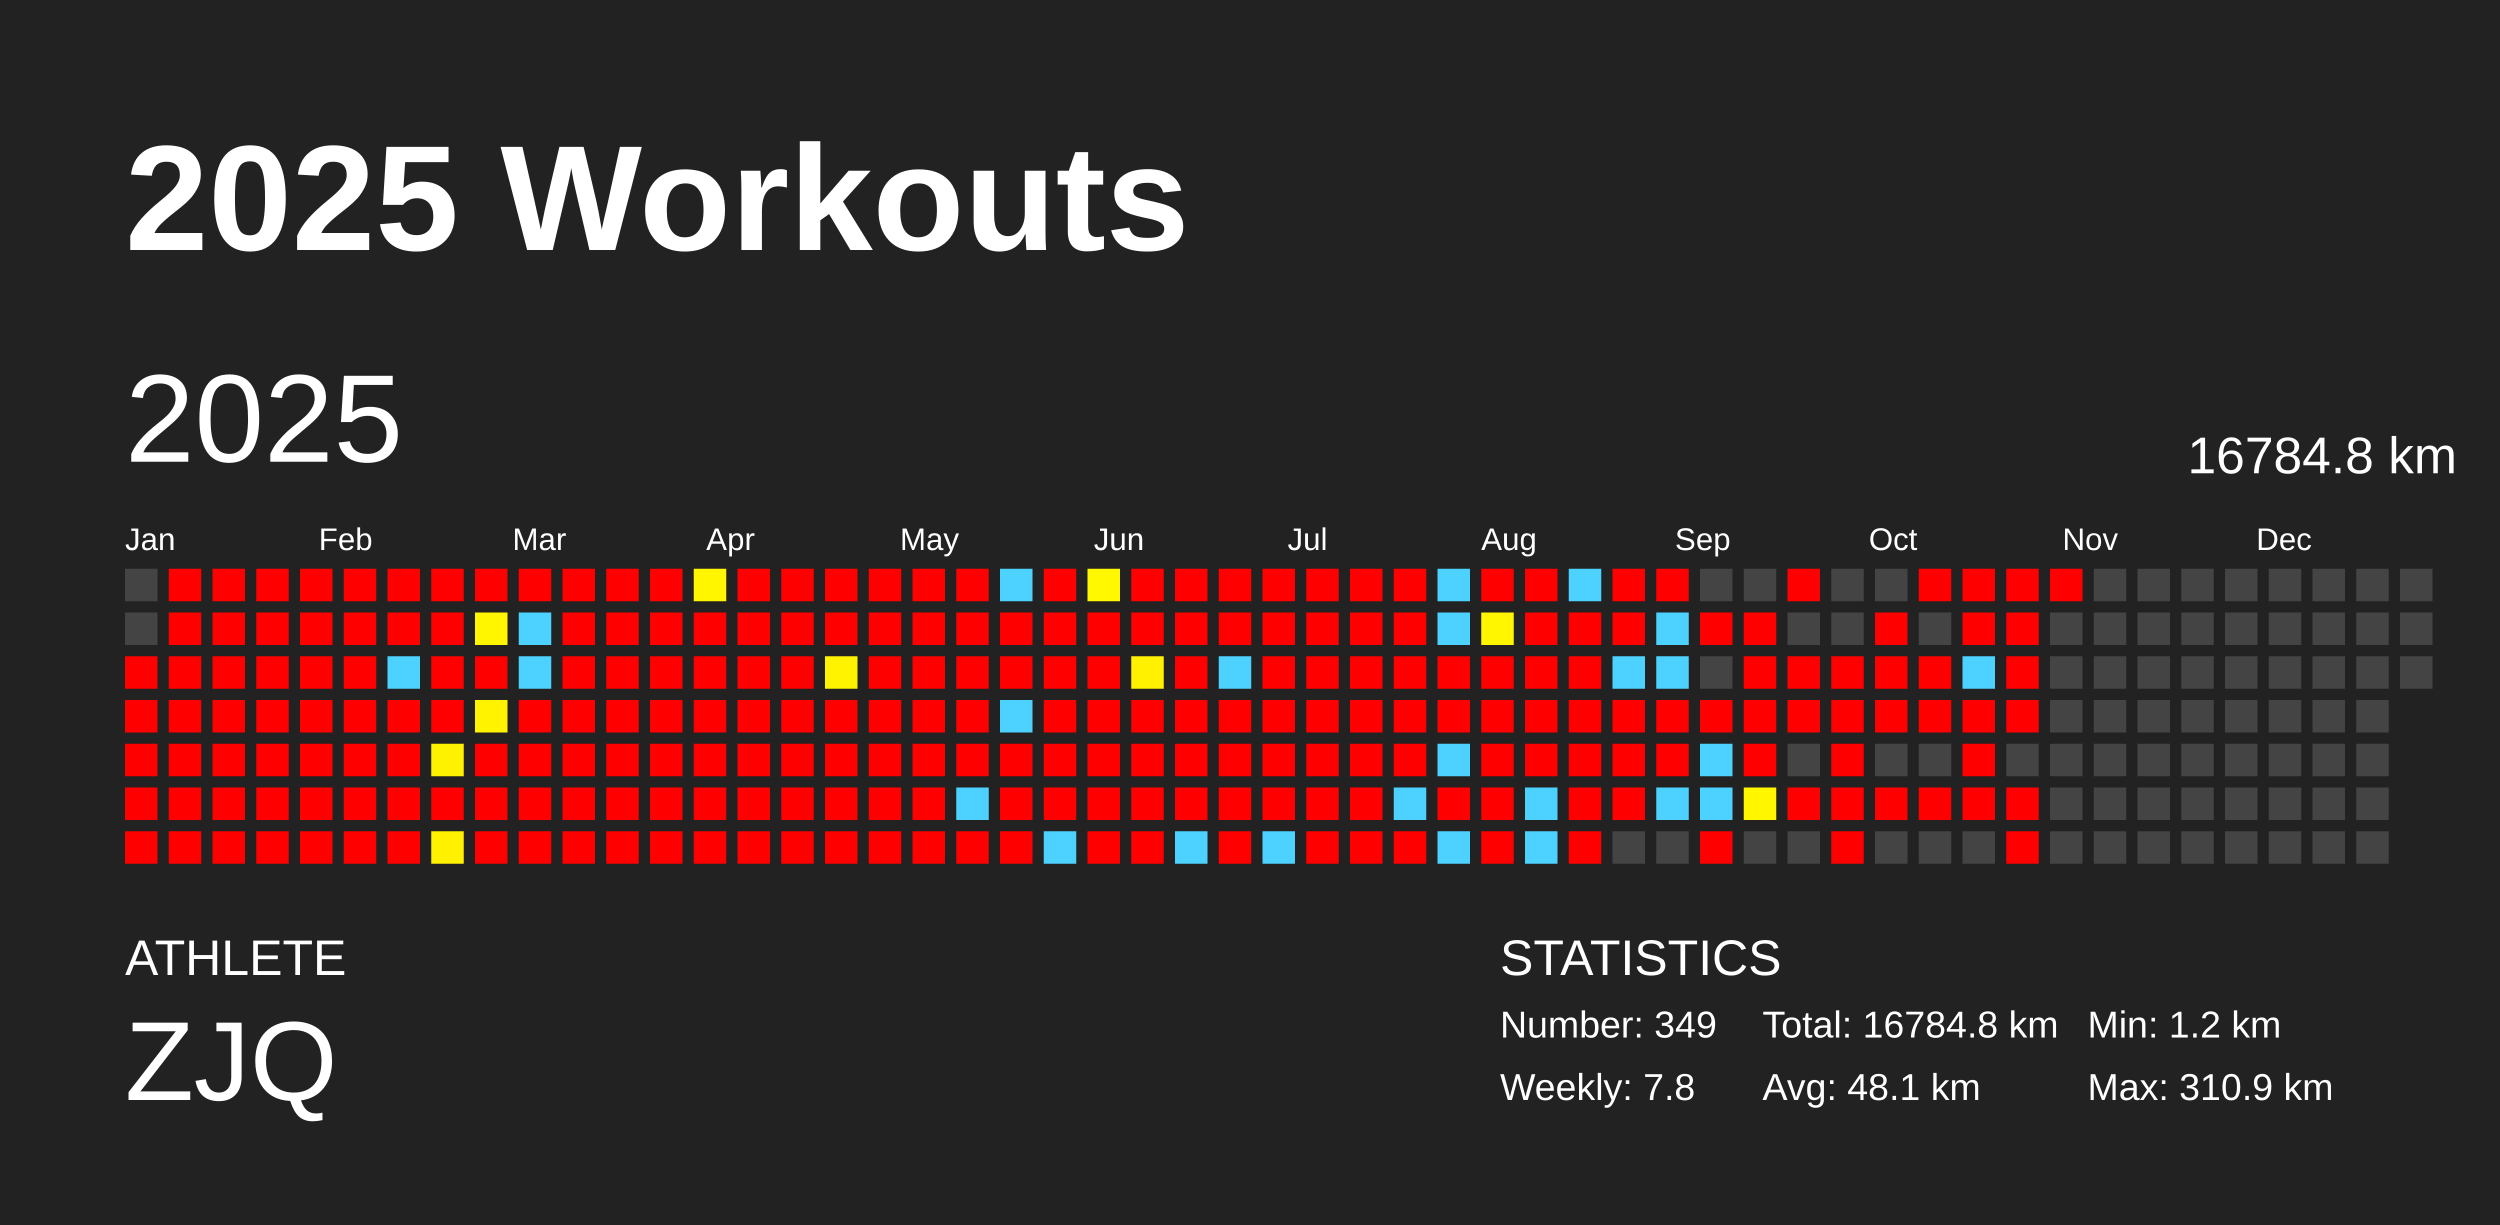
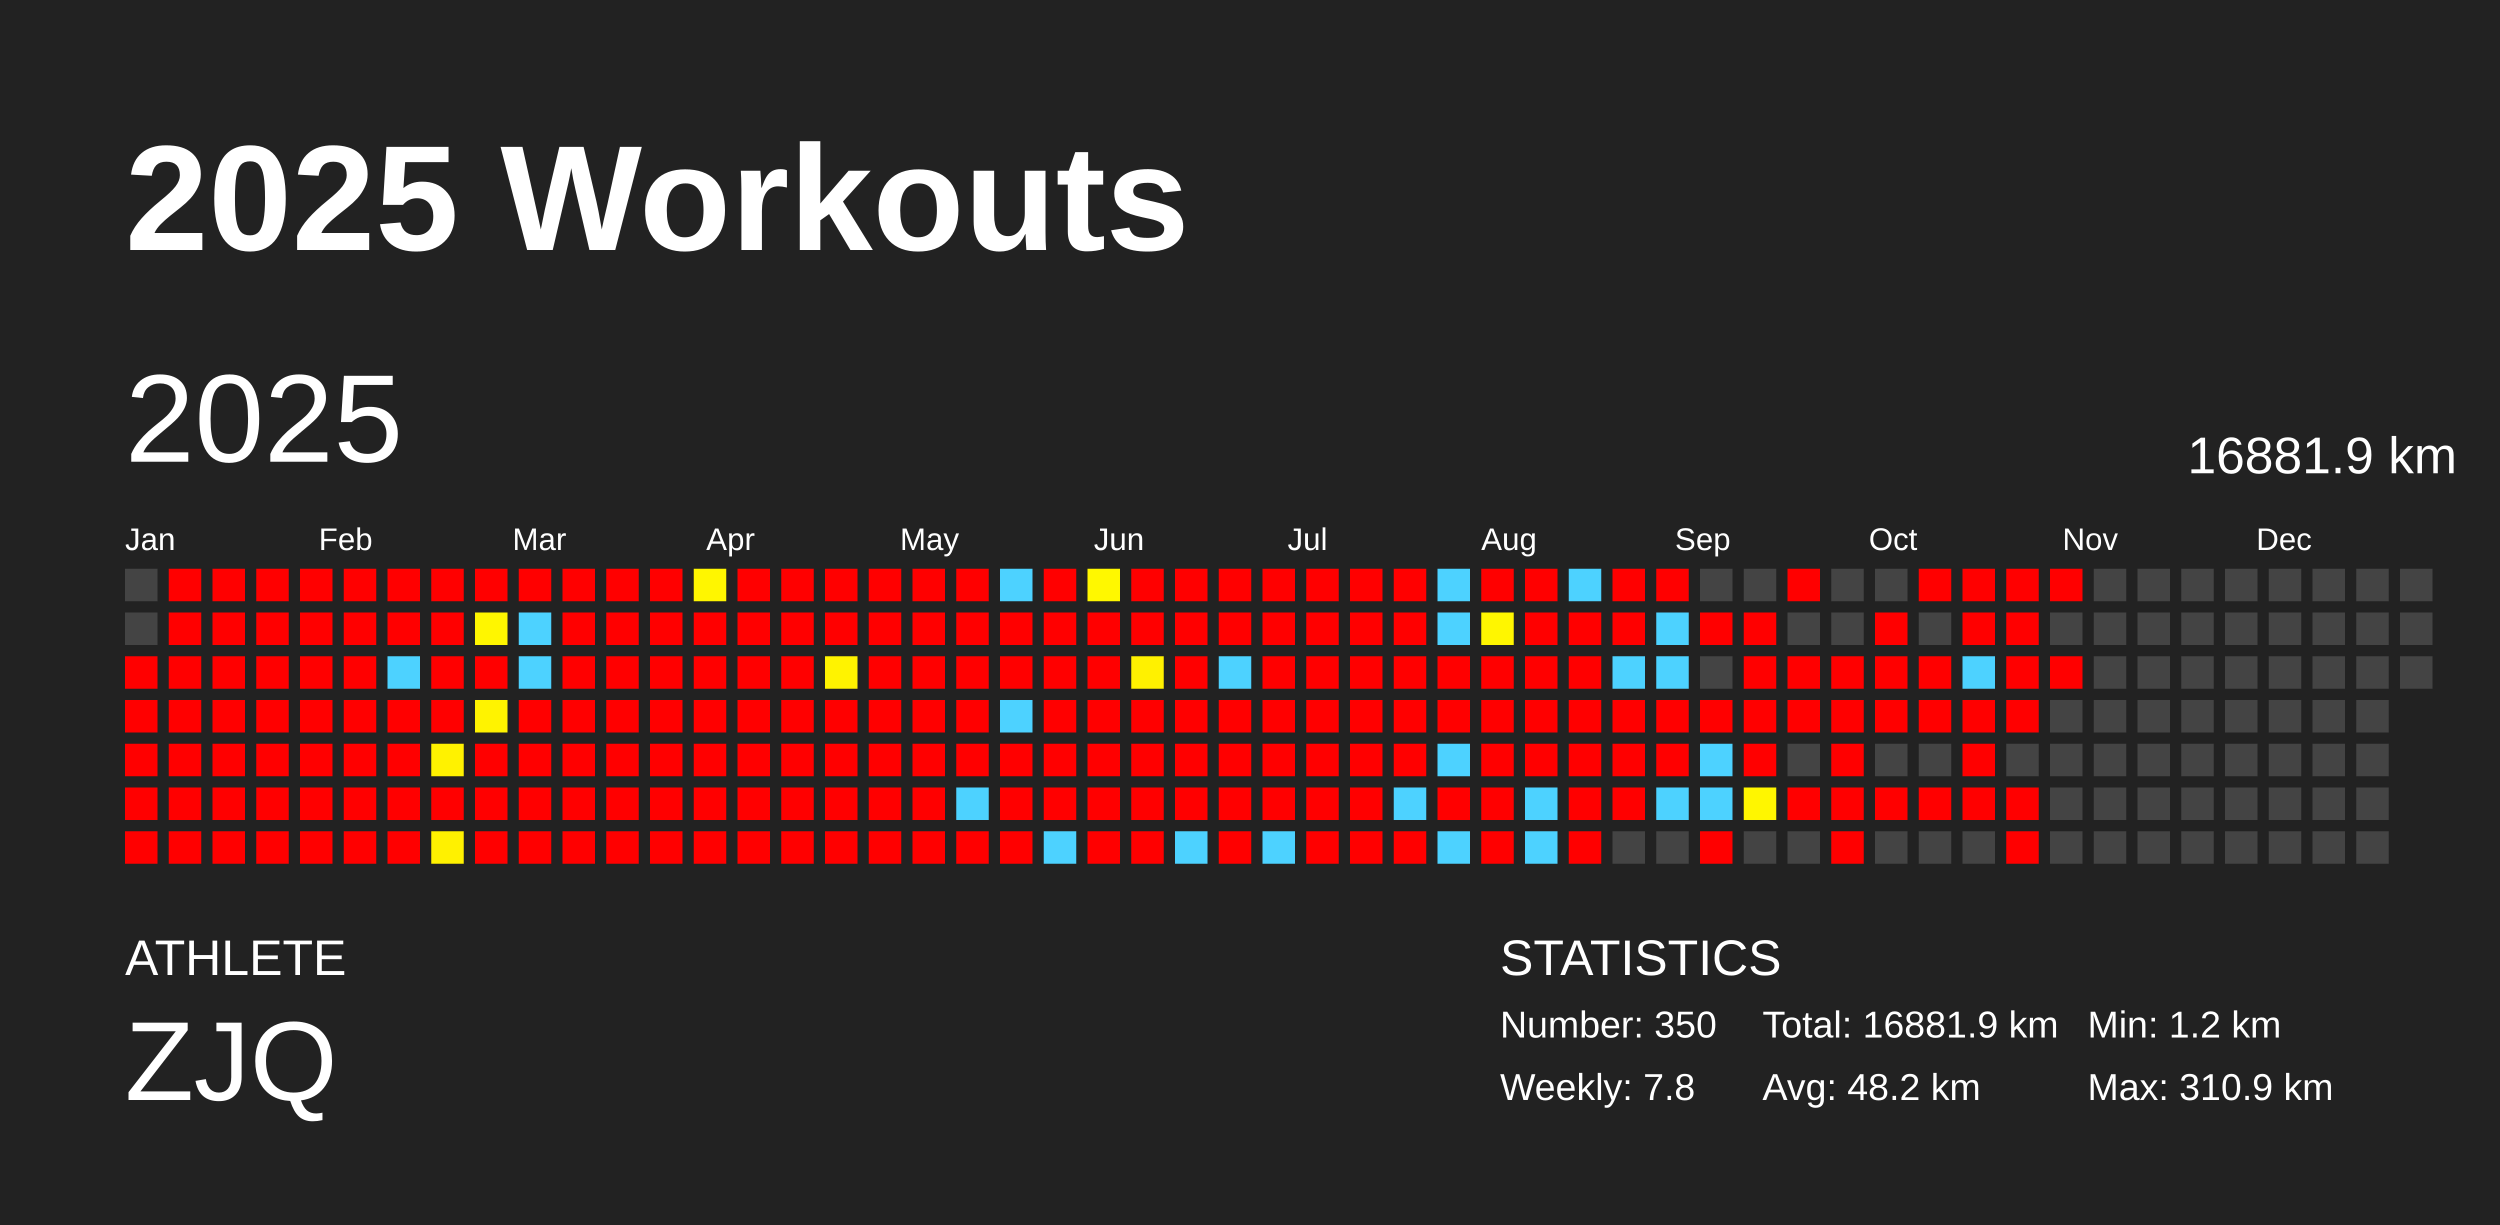
<svg xmlns="http://www.w3.org/2000/svg" baseProfile="full" height="98mm" version="1.1" viewBox="0,0,200,98" width="200mm">
  <defs />
  <rect fill="#222222" height="98" width="200" x="0" y="0" />
  <text fill="#FFFFFF" style="font-size:12px; font-family:Arial; font-weight:bold;" x="10" y="20">2025 Workouts</text>
  <text fill="#FFFFFF" style="font-size:4px; font-family:Arial" x="10" y="78">ATHLETE</text>
  <text fill="#FFFFFF" style="font-size:9px; font-family:Arial" x="10" y="88">ZJQ</text>
  <text fill="#FFFFFF" style="font-size:4px; font-family:Arial" x="120" y="78">STATISTICS</text>
-   <text fill="#FFFFFF" style="font-size:3px; font-family:Arial" x="120" y="83">Number: 349</text>
+   <text fill="#FFFFFF" style="font-size:3px; font-family:Arial" x="120" y="83">Number: 350</text>
  <text fill="#FFFFFF" style="font-size:3px; font-family:Arial" x="120" y="88">Weekly: 7.8</text>
-   <text fill="#FFFFFF" style="font-size:3px; font-family:Arial" x="141" y="83">Total: 16784.8 km</text>
-   <text fill="#FFFFFF" style="font-size:3px; font-family:Arial" x="141" y="88">Avg: 48.1 km</text>
+   <text fill="#FFFFFF" style="font-size:3px; font-family:Arial" x="141" y="83">Total: 16881.9 km</text>
+   <text fill="#FFFFFF" style="font-size:3px; font-family:Arial" x="141" y="88">Avg: 48.2 km</text>
  <text fill="#FFFFFF" style="font-size:3px; font-family:Arial" x="167" y="83">Min: 1.2 km</text>
  <text fill="#FFFFFF" style="font-size:3px; font-family:Arial" x="167" y="88">Max: 310.9 km</text>
  <text dominant-baseline="hanging" fill="#FFFFFF" style="font-size:10.0px; font-family:Arial;" x="10" y="30">2025</text>
-   <text dominant-baseline="hanging" fill="#FFFFFF" style="font-size:4.125px; font-family:Arial;" x="175" y="35">16784.8 km</text>
+   <text dominant-baseline="hanging" fill="#FFFFFF" style="font-size:4.125px; font-family:Arial;" x="175" y="35">16881.9 km</text>
  <text fill="#FFFFFF" style="font-size:2.5px; font-family:Arial" x="10.0" y="44">Jan</text>
  <text fill="#FFFFFF" style="font-size:2.5px; font-family:Arial" x="25.5" y="44">Feb</text>
  <text fill="#FFFFFF" style="font-size:2.5px; font-family:Arial" x="41.0" y="44">Mar</text>
  <text fill="#FFFFFF" style="font-size:2.5px; font-family:Arial" x="56.5" y="44">Apr</text>
  <text fill="#FFFFFF" style="font-size:2.5px; font-family:Arial" x="72.0" y="44">May</text>
  <text fill="#FFFFFF" style="font-size:2.5px; font-family:Arial" x="87.5" y="44">Jun</text>
  <text fill="#FFFFFF" style="font-size:2.5px; font-family:Arial" x="103.0" y="44">Jul</text>
  <text fill="#FFFFFF" style="font-size:2.5px; font-family:Arial" x="118.5" y="44">Aug</text>
  <text fill="#FFFFFF" style="font-size:2.5px; font-family:Arial" x="134.0" y="44">Sep</text>
  <text fill="#FFFFFF" style="font-size:2.5px; font-family:Arial" x="149.5" y="44">Oct</text>
  <text fill="#FFFFFF" style="font-size:2.5px; font-family:Arial" x="165.0" y="44">Nov</text>
  <text fill="#FFFFFF" style="font-size:2.5px; font-family:Arial" x="180.5" y="44">Dec</text>
  <rect fill="#444444" height="2.6" width="2.6" x="10.0" y="45.5" />
  <rect fill="#444444" height="2.6" width="2.6" x="10.0" y="49.0" />
  <rect fill="red" height="2.6" width="2.6" x="10.0" y="52.5" />
  <rect fill="red" height="2.6" width="2.6" x="10.0" y="56.0" />
  <rect fill="red" height="2.6" width="2.6" x="10.0" y="59.5" />
  <rect fill="red" height="2.6" width="2.6" x="10.0" y="63.0" />
  <rect fill="red" height="2.6" width="2.6" x="10.0" y="66.5" />
  <rect fill="red" height="2.6" width="2.6" x="13.5" y="45.5" />
  <rect fill="red" height="2.6" width="2.6" x="13.5" y="49.0" />
  <rect fill="red" height="2.6" width="2.6" x="13.5" y="52.5" />
  <rect fill="red" height="2.6" width="2.6" x="13.5" y="56.0" />
  <rect fill="red" height="2.6" width="2.6" x="13.5" y="59.5" />
  <rect fill="red" height="2.6" width="2.6" x="13.5" y="63.0" />
  <rect fill="red" height="2.6" width="2.6" x="13.5" y="66.5" />
  <rect fill="red" height="2.6" width="2.6" x="17.0" y="45.5" />
  <rect fill="red" height="2.6" width="2.6" x="17.0" y="49.0" />
  <rect fill="red" height="2.6" width="2.6" x="17.0" y="52.5" />
  <rect fill="red" height="2.6" width="2.6" x="17.0" y="56.0" />
  <rect fill="red" height="2.6" width="2.6" x="17.0" y="59.5" />
  <rect fill="red" height="2.6" width="2.6" x="17.0" y="63.0" />
  <rect fill="red" height="2.6" width="2.6" x="17.0" y="66.5" />
  <rect fill="red" height="2.6" width="2.6" x="20.5" y="45.5" />
  <rect fill="red" height="2.6" width="2.6" x="20.5" y="49.0" />
  <rect fill="red" height="2.6" width="2.6" x="20.5" y="52.5" />
  <rect fill="red" height="2.6" width="2.6" x="20.5" y="56.0" />
  <rect fill="red" height="2.6" width="2.6" x="20.5" y="59.5" />
  <rect fill="red" height="2.6" width="2.6" x="20.5" y="63.0" />
  <rect fill="red" height="2.6" width="2.6" x="20.5" y="66.5" />
  <rect fill="red" height="2.6" width="2.6" x="24.0" y="45.5" />
  <rect fill="red" height="2.6" width="2.6" x="24.0" y="49.0" />
  <rect fill="red" height="2.6" width="2.6" x="24.0" y="52.5" />
  <rect fill="red" height="2.6" width="2.6" x="24.0" y="56.0" />
  <rect fill="red" height="2.6" width="2.6" x="24.0" y="59.5" />
  <rect fill="red" height="2.6" width="2.6" x="24.0" y="63.0" />
  <rect fill="red" height="2.6" width="2.6" x="24.0" y="66.5" />
  <rect fill="red" height="2.6" width="2.6" x="27.5" y="45.5" />
  <rect fill="red" height="2.6" width="2.6" x="27.5" y="49.0" />
  <rect fill="red" height="2.6" width="2.6" x="27.5" y="52.5" />
  <rect fill="red" height="2.6" width="2.6" x="27.5" y="56.0" />
  <rect fill="red" height="2.6" width="2.6" x="27.5" y="59.5" />
  <rect fill="red" height="2.6" width="2.6" x="27.5" y="63.0" />
  <rect fill="red" height="2.6" width="2.6" x="27.5" y="66.5" />
  <rect fill="red" height="2.6" width="2.6" x="31.0" y="45.5" />
  <rect fill="red" height="2.6" width="2.6" x="31.0" y="49.0" />
  <rect fill="#4dd2ff" height="2.6" width="2.6" x="31.0" y="52.5" />
  <rect fill="red" height="2.6" width="2.6" x="31.0" y="56.0" />
  <rect fill="red" height="2.6" width="2.6" x="31.0" y="59.5" />
  <rect fill="red" height="2.6" width="2.6" x="31.0" y="63.0" />
  <rect fill="red" height="2.6" width="2.6" x="31.0" y="66.5" />
  <rect fill="red" height="2.6" width="2.6" x="34.5" y="45.5" />
  <rect fill="red" height="2.6" width="2.6" x="34.5" y="49.0" />
  <rect fill="red" height="2.6" width="2.6" x="34.5" y="52.5" />
  <rect fill="red" height="2.6" width="2.6" x="34.5" y="56.0" />
  <rect fill="#fff200" height="2.6" width="2.6" x="34.5" y="59.5" />
  <rect fill="red" height="2.6" width="2.6" x="34.5" y="63.0" />
  <rect fill="#fff100" height="2.6" width="2.6" x="34.5" y="66.5" />
  <rect fill="red" height="2.6" width="2.6" x="38.0" y="45.5" />
  <rect fill="#fff600" height="2.6" width="2.6" x="38.0" y="49.0" />
  <rect fill="red" height="2.6" width="2.6" x="38.0" y="52.5" />
  <rect fill="#fff300" height="2.6" width="2.6" x="38.0" y="56.0" />
  <rect fill="red" height="2.6" width="2.6" x="38.0" y="59.5" />
  <rect fill="red" height="2.6" width="2.6" x="38.0" y="63.0" />
  <rect fill="red" height="2.6" width="2.6" x="38.0" y="66.5" />
  <rect fill="red" height="2.6" width="2.6" x="41.5" y="45.5" />
  <rect fill="#4dd2ff" height="2.6" width="2.6" x="41.5" y="49.0" />
  <rect fill="#4dd2ff" height="2.6" width="2.6" x="41.5" y="52.5" />
  <rect fill="red" height="2.6" width="2.6" x="41.5" y="56.0" />
  <rect fill="red" height="2.6" width="2.6" x="41.5" y="59.5" />
  <rect fill="red" height="2.6" width="2.6" x="41.5" y="63.0" />
  <rect fill="red" height="2.6" width="2.6" x="41.5" y="66.5" />
  <rect fill="red" height="2.6" width="2.6" x="45.0" y="45.5" />
  <rect fill="red" height="2.6" width="2.6" x="45.0" y="49.0" />
  <rect fill="red" height="2.6" width="2.6" x="45.0" y="52.5" />
  <rect fill="red" height="2.6" width="2.6" x="45.0" y="56.0" />
  <rect fill="red" height="2.6" width="2.6" x="45.0" y="59.5" />
  <rect fill="red" height="2.6" width="2.6" x="45.0" y="63.0" />
  <rect fill="red" height="2.6" width="2.6" x="45.0" y="66.5" />
  <rect fill="red" height="2.6" width="2.6" x="48.5" y="45.5" />
  <rect fill="red" height="2.6" width="2.6" x="48.5" y="49.0" />
  <rect fill="red" height="2.6" width="2.6" x="48.5" y="52.5" />
  <rect fill="red" height="2.6" width="2.6" x="48.5" y="56.0" />
  <rect fill="red" height="2.6" width="2.6" x="48.5" y="59.5" />
  <rect fill="red" height="2.6" width="2.6" x="48.5" y="63.0" />
  <rect fill="red" height="2.6" width="2.6" x="48.5" y="66.5" />
  <rect fill="red" height="2.6" width="2.6" x="52.0" y="45.5" />
  <rect fill="red" height="2.6" width="2.6" x="52.0" y="49.0" />
  <rect fill="red" height="2.6" width="2.6" x="52.0" y="52.5" />
  <rect fill="red" height="2.6" width="2.6" x="52.0" y="56.0" />
  <rect fill="red" height="2.6" width="2.6" x="52.0" y="59.5" />
  <rect fill="red" height="2.6" width="2.6" x="52.0" y="63.0" />
  <rect fill="red" height="2.6" width="2.6" x="52.0" y="66.5" />
  <rect fill="#fff600" height="2.6" width="2.6" x="55.5" y="45.5" />
  <rect fill="red" height="2.6" width="2.6" x="55.5" y="49.0" />
  <rect fill="red" height="2.6" width="2.6" x="55.5" y="52.5" />
  <rect fill="red" height="2.6" width="2.6" x="55.5" y="56.0" />
  <rect fill="red" height="2.6" width="2.6" x="55.5" y="59.5" />
  <rect fill="red" height="2.6" width="2.6" x="55.5" y="63.0" />
  <rect fill="red" height="2.6" width="2.6" x="55.5" y="66.5" />
  <rect fill="red" height="2.6" width="2.6" x="59.0" y="45.5" />
  <rect fill="red" height="2.6" width="2.6" x="59.0" y="49.0" />
  <rect fill="red" height="2.6" width="2.6" x="59.0" y="52.5" />
  <rect fill="red" height="2.6" width="2.6" x="59.0" y="56.0" />
  <rect fill="red" height="2.6" width="2.6" x="59.0" y="59.5" />
  <rect fill="red" height="2.6" width="2.6" x="59.0" y="63.0" />
  <rect fill="red" height="2.6" width="2.6" x="59.0" y="66.5" />
  <rect fill="red" height="2.6" width="2.6" x="62.5" y="45.5" />
  <rect fill="red" height="2.6" width="2.6" x="62.5" y="49.0" />
  <rect fill="red" height="2.6" width="2.6" x="62.5" y="52.5" />
  <rect fill="red" height="2.6" width="2.6" x="62.5" y="56.0" />
  <rect fill="red" height="2.6" width="2.6" x="62.5" y="59.5" />
  <rect fill="red" height="2.6" width="2.6" x="62.5" y="63.0" />
  <rect fill="red" height="2.6" width="2.6" x="62.5" y="66.5" />
  <rect fill="red" height="2.6" width="2.6" x="66.0" y="45.5" />
  <rect fill="red" height="2.6" width="2.6" x="66.0" y="49.0" />
  <rect fill="#fff300" height="2.6" width="2.6" x="66.0" y="52.5" />
  <rect fill="red" height="2.6" width="2.6" x="66.0" y="56.0" />
  <rect fill="red" height="2.6" width="2.6" x="66.0" y="59.5" />
  <rect fill="red" height="2.6" width="2.6" x="66.0" y="63.0" />
  <rect fill="red" height="2.6" width="2.6" x="66.0" y="66.5" />
  <rect fill="red" height="2.6" width="2.6" x="69.5" y="45.5" />
  <rect fill="red" height="2.6" width="2.6" x="69.5" y="49.0" />
  <rect fill="red" height="2.6" width="2.6" x="69.5" y="52.5" />
  <rect fill="red" height="2.6" width="2.6" x="69.5" y="56.0" />
  <rect fill="red" height="2.6" width="2.6" x="69.5" y="59.5" />
  <rect fill="red" height="2.6" width="2.6" x="69.5" y="63.0" />
  <rect fill="red" height="2.6" width="2.6" x="69.5" y="66.5" />
  <rect fill="red" height="2.6" width="2.6" x="73.0" y="45.5" />
  <rect fill="red" height="2.6" width="2.6" x="73.0" y="49.0" />
  <rect fill="red" height="2.6" width="2.6" x="73.0" y="52.5" />
  <rect fill="red" height="2.6" width="2.6" x="73.0" y="56.0" />
  <rect fill="red" height="2.6" width="2.6" x="73.0" y="59.5" />
  <rect fill="red" height="2.6" width="2.6" x="73.0" y="63.0" />
  <rect fill="red" height="2.6" width="2.6" x="73.0" y="66.5" />
  <rect fill="red" height="2.6" width="2.6" x="76.5" y="45.5" />
  <rect fill="red" height="2.6" width="2.6" x="76.5" y="49.0" />
  <rect fill="red" height="2.6" width="2.6" x="76.5" y="52.5" />
  <rect fill="red" height="2.6" width="2.6" x="76.5" y="56.0" />
  <rect fill="red" height="2.6" width="2.6" x="76.5" y="59.5" />
  <rect fill="#4dd2ff" height="2.6" width="2.6" x="76.5" y="63.0" />
  <rect fill="red" height="2.6" width="2.6" x="76.5" y="66.5" />
  <rect fill="#4dd2ff" height="2.6" width="2.6" x="80.0" y="45.5" />
  <rect fill="red" height="2.6" width="2.6" x="80.0" y="49.0" />
  <rect fill="red" height="2.6" width="2.6" x="80.0" y="52.5" />
  <rect fill="#4dd2ff" height="2.6" width="2.6" x="80.0" y="56.0" />
  <rect fill="red" height="2.6" width="2.6" x="80.0" y="59.5" />
  <rect fill="red" height="2.6" width="2.6" x="80.0" y="63.0" />
  <rect fill="red" height="2.6" width="2.6" x="80.0" y="66.5" />
  <rect fill="red" height="2.6" width="2.6" x="83.5" y="45.5" />
  <rect fill="red" height="2.6" width="2.6" x="83.5" y="49.0" />
  <rect fill="red" height="2.6" width="2.6" x="83.5" y="52.5" />
  <rect fill="red" height="2.6" width="2.6" x="83.5" y="56.0" />
  <rect fill="red" height="2.6" width="2.6" x="83.5" y="59.5" />
  <rect fill="red" height="2.6" width="2.6" x="83.5" y="63.0" />
  <rect fill="#4dd2ff" height="2.6" width="2.6" x="83.5" y="66.5" />
  <rect fill="#fff800" height="2.6" width="2.6" x="87.0" y="45.5" />
  <rect fill="red" height="2.6" width="2.6" x="87.0" y="49.0" />
  <rect fill="red" height="2.6" width="2.6" x="87.0" y="52.5" />
  <rect fill="red" height="2.6" width="2.6" x="87.0" y="56.0" />
  <rect fill="red" height="2.6" width="2.6" x="87.0" y="59.5" />
  <rect fill="red" height="2.6" width="2.6" x="87.0" y="63.0" />
  <rect fill="red" height="2.6" width="2.6" x="87.0" y="66.5" />
  <rect fill="red" height="2.6" width="2.6" x="90.5" y="45.5" />
  <rect fill="red" height="2.6" width="2.6" x="90.5" y="49.0" />
  <rect fill="#fff100" height="2.6" width="2.6" x="90.5" y="52.5" />
  <rect fill="red" height="2.6" width="2.6" x="90.5" y="56.0" />
  <rect fill="red" height="2.6" width="2.6" x="90.5" y="59.5" />
  <rect fill="red" height="2.6" width="2.6" x="90.5" y="63.0" />
  <rect fill="red" height="2.6" width="2.6" x="90.5" y="66.5" />
  <rect fill="red" height="2.6" width="2.6" x="94.0" y="45.5" />
  <rect fill="red" height="2.6" width="2.6" x="94.0" y="49.0" />
  <rect fill="red" height="2.6" width="2.6" x="94.0" y="52.5" />
  <rect fill="red" height="2.6" width="2.6" x="94.0" y="56.0" />
  <rect fill="red" height="2.6" width="2.6" x="94.0" y="59.5" />
  <rect fill="red" height="2.6" width="2.6" x="94.0" y="63.0" />
  <rect fill="#4dd2ff" height="2.6" width="2.6" x="94.0" y="66.5" />
  <rect fill="red" height="2.6" width="2.6" x="97.5" y="45.5" />
  <rect fill="red" height="2.6" width="2.6" x="97.5" y="49.0" />
  <rect fill="#4dd2ff" height="2.6" width="2.6" x="97.5" y="52.5" />
  <rect fill="red" height="2.6" width="2.6" x="97.5" y="56.0" />
  <rect fill="red" height="2.6" width="2.6" x="97.5" y="59.5" />
  <rect fill="red" height="2.6" width="2.6" x="97.5" y="63.0" />
  <rect fill="red" height="2.6" width="2.6" x="97.5" y="66.5" />
  <rect fill="red" height="2.6" width="2.6" x="101.0" y="45.5" />
  <rect fill="red" height="2.6" width="2.6" x="101.0" y="49.0" />
  <rect fill="red" height="2.6" width="2.6" x="101.0" y="52.5" />
  <rect fill="red" height="2.6" width="2.6" x="101.0" y="56.0" />
  <rect fill="red" height="2.6" width="2.6" x="101.0" y="59.5" />
  <rect fill="red" height="2.6" width="2.6" x="101.0" y="63.0" />
  <rect fill="#4dd2ff" height="2.6" width="2.6" x="101.0" y="66.5" />
  <rect fill="red" height="2.6" width="2.6" x="104.5" y="45.5" />
  <rect fill="red" height="2.6" width="2.6" x="104.5" y="49.0" />
  <rect fill="red" height="2.6" width="2.6" x="104.5" y="52.5" />
  <rect fill="red" height="2.6" width="2.6" x="104.5" y="56.0" />
  <rect fill="red" height="2.6" width="2.6" x="104.5" y="59.5" />
  <rect fill="red" height="2.6" width="2.6" x="104.5" y="63.0" />
  <rect fill="red" height="2.6" width="2.6" x="104.5" y="66.5" />
  <rect fill="red" height="2.6" width="2.6" x="108.0" y="45.5" />
  <rect fill="red" height="2.6" width="2.6" x="108.0" y="49.0" />
  <rect fill="red" height="2.6" width="2.6" x="108.0" y="52.5" />
  <rect fill="red" height="2.6" width="2.6" x="108.0" y="56.0" />
  <rect fill="red" height="2.6" width="2.6" x="108.0" y="59.5" />
  <rect fill="red" height="2.6" width="2.6" x="108.0" y="63.0" />
  <rect fill="red" height="2.6" width="2.6" x="108.0" y="66.5" />
  <rect fill="red" height="2.6" width="2.6" x="111.5" y="45.5" />
  <rect fill="red" height="2.6" width="2.6" x="111.5" y="49.0" />
  <rect fill="red" height="2.6" width="2.6" x="111.5" y="52.5" />
  <rect fill="red" height="2.6" width="2.6" x="111.5" y="56.0" />
  <rect fill="red" height="2.6" width="2.6" x="111.5" y="59.5" />
  <rect fill="#4dd2ff" height="2.6" width="2.6" x="111.5" y="63.0" />
  <rect fill="red" height="2.6" width="2.6" x="111.5" y="66.5" />
  <rect fill="#4dd2ff" height="2.6" width="2.6" x="115.0" y="45.5" />
  <rect fill="#4dd2ff" height="2.6" width="2.6" x="115.0" y="49.0" />
  <rect fill="red" height="2.6" width="2.6" x="115.0" y="52.5" />
  <rect fill="red" height="2.6" width="2.6" x="115.0" y="56.0" />
  <rect fill="#4dd2ff" height="2.6" width="2.6" x="115.0" y="59.5" />
  <rect fill="red" height="2.6" width="2.6" x="115.0" y="63.0" />
  <rect fill="#4dd2ff" height="2.6" width="2.6" x="115.0" y="66.5" />
  <rect fill="red" height="2.6" width="2.6" x="118.5" y="45.5" />
  <rect fill="#fff600" height="2.6" width="2.6" x="118.5" y="49.0" />
  <rect fill="red" height="2.6" width="2.6" x="118.5" y="52.5" />
  <rect fill="red" height="2.6" width="2.6" x="118.5" y="56.0" />
  <rect fill="red" height="2.6" width="2.6" x="118.5" y="59.5" />
  <rect fill="red" height="2.6" width="2.6" x="118.5" y="63.0" />
  <rect fill="red" height="2.6" width="2.6" x="118.5" y="66.5" />
  <rect fill="red" height="2.6" width="2.6" x="122.0" y="45.5" />
  <rect fill="red" height="2.6" width="2.6" x="122.0" y="49.0" />
  <rect fill="red" height="2.6" width="2.6" x="122.0" y="52.5" />
  <rect fill="red" height="2.6" width="2.6" x="122.0" y="56.0" />
  <rect fill="red" height="2.6" width="2.6" x="122.0" y="59.5" />
  <rect fill="#4dd2ff" height="2.6" width="2.6" x="122.0" y="63.0" />
  <rect fill="#4dd2ff" height="2.6" width="2.6" x="122.0" y="66.5" />
  <rect fill="#4dd2ff" height="2.6" width="2.6" x="125.5" y="45.5" />
  <rect fill="red" height="2.6" width="2.6" x="125.5" y="49.0" />
  <rect fill="red" height="2.6" width="2.6" x="125.5" y="52.5" />
  <rect fill="red" height="2.6" width="2.6" x="125.5" y="56.0" />
  <rect fill="red" height="2.6" width="2.6" x="125.5" y="59.5" />
  <rect fill="red" height="2.6" width="2.6" x="125.5" y="63.0" />
  <rect fill="red" height="2.6" width="2.6" x="125.5" y="66.5" />
  <rect fill="red" height="2.6" width="2.6" x="129.0" y="45.5" />
  <rect fill="red" height="2.6" width="2.6" x="129.0" y="49.0" />
  <rect fill="#4dd2ff" height="2.6" width="2.6" x="129.0" y="52.5" />
  <rect fill="red" height="2.6" width="2.6" x="129.0" y="56.0" />
  <rect fill="red" height="2.6" width="2.6" x="129.0" y="59.5" />
  <rect fill="red" height="2.6" width="2.6" x="129.0" y="63.0" />
  <rect fill="#444444" height="2.6" width="2.6" x="129.0" y="66.5" />
  <rect fill="red" height="2.6" width="2.6" x="132.5" y="45.5" />
  <rect fill="#4dd2ff" height="2.6" width="2.6" x="132.5" y="49.0" />
  <rect fill="#4dd2ff" height="2.6" width="2.6" x="132.5" y="52.5" />
  <rect fill="red" height="2.6" width="2.6" x="132.5" y="56.0" />
  <rect fill="red" height="2.6" width="2.6" x="132.5" y="59.5" />
  <rect fill="#4dd2ff" height="2.6" width="2.6" x="132.5" y="63.0" />
  <rect fill="#444444" height="2.6" width="2.6" x="132.5" y="66.5" />
  <rect fill="#444444" height="2.6" width="2.6" x="136.0" y="45.5" />
  <rect fill="red" height="2.6" width="2.6" x="136.0" y="49.0" />
  <rect fill="#444444" height="2.6" width="2.6" x="136.0" y="52.5" />
  <rect fill="red" height="2.6" width="2.6" x="136.0" y="56.0" />
  <rect fill="#4dd2ff" height="2.6" width="2.6" x="136.0" y="59.5" />
  <rect fill="#4dd2ff" height="2.6" width="2.6" x="136.0" y="63.0" />
  <rect fill="red" height="2.6" width="2.6" x="136.0" y="66.5" />
  <rect fill="#444444" height="2.6" width="2.6" x="139.5" y="45.5" />
  <rect fill="red" height="2.6" width="2.6" x="139.5" y="49.0" />
  <rect fill="red" height="2.6" width="2.6" x="139.5" y="52.5" />
  <rect fill="red" height="2.6" width="2.6" x="139.5" y="56.0" />
  <rect fill="red" height="2.6" width="2.6" x="139.5" y="59.5" />
  <rect fill="#fff600" height="2.6" width="2.6" x="139.5" y="63.0" />
  <rect fill="#444444" height="2.6" width="2.6" x="139.5" y="66.5" />
  <rect fill="red" height="2.6" width="2.6" x="143.0" y="45.5" />
  <rect fill="#444444" height="2.6" width="2.6" x="143.0" y="49.0" />
  <rect fill="red" height="2.6" width="2.6" x="143.0" y="52.5" />
  <rect fill="red" height="2.6" width="2.6" x="143.0" y="56.0" />
  <rect fill="#444444" height="2.6" width="2.6" x="143.0" y="59.5" />
  <rect fill="red" height="2.6" width="2.6" x="143.0" y="63.0" />
  <rect fill="#444444" height="2.6" width="2.6" x="143.0" y="66.5" />
  <rect fill="#444444" height="2.6" width="2.6" x="146.5" y="45.5" />
  <rect fill="#444444" height="2.6" width="2.6" x="146.5" y="49.0" />
  <rect fill="red" height="2.6" width="2.6" x="146.5" y="52.5" />
  <rect fill="red" height="2.6" width="2.6" x="146.5" y="56.0" />
  <rect fill="red" height="2.6" width="2.6" x="146.5" y="59.5" />
  <rect fill="red" height="2.6" width="2.6" x="146.5" y="63.0" />
  <rect fill="red" height="2.6" width="2.6" x="146.5" y="66.5" />
  <rect fill="#444444" height="2.6" width="2.6" x="150.0" y="45.5" />
  <rect fill="red" height="2.6" width="2.6" x="150.0" y="49.0" />
  <rect fill="red" height="2.6" width="2.6" x="150.0" y="52.5" />
  <rect fill="red" height="2.6" width="2.6" x="150.0" y="56.0" />
  <rect fill="#444444" height="2.6" width="2.6" x="150.0" y="59.5" />
  <rect fill="red" height="2.6" width="2.6" x="150.0" y="63.0" />
  <rect fill="#444444" height="2.6" width="2.6" x="150.0" y="66.5" />
  <rect fill="red" height="2.6" width="2.6" x="153.5" y="45.5" />
  <rect fill="#444444" height="2.6" width="2.6" x="153.5" y="49.0" />
  <rect fill="red" height="2.6" width="2.6" x="153.5" y="52.5" />
  <rect fill="red" height="2.6" width="2.6" x="153.5" y="56.0" />
  <rect fill="#444444" height="2.6" width="2.6" x="153.5" y="59.5" />
  <rect fill="red" height="2.6" width="2.6" x="153.5" y="63.0" />
  <rect fill="#444444" height="2.6" width="2.6" x="153.5" y="66.5" />
  <rect fill="red" height="2.6" width="2.6" x="157.0" y="45.5" />
  <rect fill="red" height="2.6" width="2.6" x="157.0" y="49.0" />
  <rect fill="#4dd2ff" height="2.6" width="2.6" x="157.0" y="52.5" />
  <rect fill="red" height="2.6" width="2.6" x="157.0" y="56.0" />
  <rect fill="red" height="2.6" width="2.6" x="157.0" y="59.5" />
  <rect fill="red" height="2.6" width="2.6" x="157.0" y="63.0" />
  <rect fill="#444444" height="2.6" width="2.6" x="157.0" y="66.5" />
  <rect fill="red" height="2.6" width="2.6" x="160.5" y="45.5" />
  <rect fill="red" height="2.6" width="2.6" x="160.5" y="49.0" />
  <rect fill="red" height="2.6" width="2.6" x="160.5" y="52.5" />
  <rect fill="red" height="2.6" width="2.6" x="160.5" y="56.0" />
  <rect fill="#444444" height="2.6" width="2.6" x="160.5" y="59.5" />
  <rect fill="red" height="2.6" width="2.6" x="160.5" y="63.0" />
  <rect fill="red" height="2.6" width="2.6" x="160.5" y="66.5" />
  <rect fill="red" height="2.6" width="2.6" x="164.0" y="45.5" />
  <rect fill="#444444" height="2.6" width="2.6" x="164.0" y="49.0" />
-   <rect fill="#444444" height="2.6" width="2.6" x="164.0" y="52.5" />
+   <rect fill="red" height="2.6" width="2.6" x="164.0" y="52.5" />
  <rect fill="#444444" height="2.6" width="2.6" x="164.0" y="56.0" />
  <rect fill="#444444" height="2.6" width="2.6" x="164.0" y="59.5" />
  <rect fill="#444444" height="2.6" width="2.6" x="164.0" y="63.0" />
  <rect fill="#444444" height="2.6" width="2.6" x="164.0" y="66.5" />
  <rect fill="#444444" height="2.6" width="2.6" x="167.5" y="45.5" />
  <rect fill="#444444" height="2.6" width="2.6" x="167.5" y="49.0" />
  <rect fill="#444444" height="2.6" width="2.6" x="167.5" y="52.5" />
  <rect fill="#444444" height="2.6" width="2.6" x="167.5" y="56.0" />
  <rect fill="#444444" height="2.6" width="2.6" x="167.5" y="59.5" />
  <rect fill="#444444" height="2.6" width="2.6" x="167.5" y="63.0" />
  <rect fill="#444444" height="2.6" width="2.6" x="167.5" y="66.5" />
  <rect fill="#444444" height="2.6" width="2.6" x="171.0" y="45.5" />
  <rect fill="#444444" height="2.6" width="2.6" x="171.0" y="49.0" />
  <rect fill="#444444" height="2.6" width="2.6" x="171.0" y="52.5" />
  <rect fill="#444444" height="2.6" width="2.6" x="171.0" y="56.0" />
  <rect fill="#444444" height="2.6" width="2.6" x="171.0" y="59.5" />
  <rect fill="#444444" height="2.6" width="2.6" x="171.0" y="63.0" />
  <rect fill="#444444" height="2.6" width="2.6" x="171.0" y="66.5" />
  <rect fill="#444444" height="2.6" width="2.6" x="174.5" y="45.5" />
  <rect fill="#444444" height="2.6" width="2.6" x="174.5" y="49.0" />
  <rect fill="#444444" height="2.6" width="2.6" x="174.5" y="52.5" />
  <rect fill="#444444" height="2.6" width="2.6" x="174.5" y="56.0" />
  <rect fill="#444444" height="2.6" width="2.6" x="174.5" y="59.5" />
  <rect fill="#444444" height="2.6" width="2.6" x="174.5" y="63.0" />
  <rect fill="#444444" height="2.6" width="2.6" x="174.5" y="66.5" />
  <rect fill="#444444" height="2.6" width="2.6" x="178.0" y="45.5" />
  <rect fill="#444444" height="2.6" width="2.6" x="178.0" y="49.0" />
  <rect fill="#444444" height="2.6" width="2.6" x="178.0" y="52.5" />
  <rect fill="#444444" height="2.6" width="2.6" x="178.0" y="56.0" />
  <rect fill="#444444" height="2.6" width="2.6" x="178.0" y="59.5" />
  <rect fill="#444444" height="2.6" width="2.6" x="178.0" y="63.0" />
  <rect fill="#444444" height="2.6" width="2.6" x="178.0" y="66.5" />
  <rect fill="#444444" height="2.6" width="2.6" x="181.5" y="45.5" />
  <rect fill="#444444" height="2.6" width="2.6" x="181.5" y="49.0" />
  <rect fill="#444444" height="2.6" width="2.6" x="181.5" y="52.5" />
  <rect fill="#444444" height="2.6" width="2.6" x="181.5" y="56.0" />
  <rect fill="#444444" height="2.6" width="2.6" x="181.5" y="59.5" />
  <rect fill="#444444" height="2.6" width="2.6" x="181.5" y="63.0" />
  <rect fill="#444444" height="2.6" width="2.6" x="181.5" y="66.5" />
  <rect fill="#444444" height="2.6" width="2.6" x="185.0" y="45.5" />
  <rect fill="#444444" height="2.6" width="2.6" x="185.0" y="49.0" />
  <rect fill="#444444" height="2.6" width="2.6" x="185.0" y="52.5" />
  <rect fill="#444444" height="2.6" width="2.6" x="185.0" y="56.0" />
  <rect fill="#444444" height="2.6" width="2.6" x="185.0" y="59.5" />
  <rect fill="#444444" height="2.6" width="2.6" x="185.0" y="63.0" />
  <rect fill="#444444" height="2.6" width="2.6" x="185.0" y="66.5" />
  <rect fill="#444444" height="2.6" width="2.6" x="188.5" y="45.5" />
  <rect fill="#444444" height="2.6" width="2.6" x="188.5" y="49.0" />
  <rect fill="#444444" height="2.6" width="2.6" x="188.5" y="52.5" />
  <rect fill="#444444" height="2.6" width="2.6" x="188.5" y="56.0" />
  <rect fill="#444444" height="2.6" width="2.6" x="188.5" y="59.5" />
  <rect fill="#444444" height="2.6" width="2.6" x="188.5" y="63.0" />
  <rect fill="#444444" height="2.6" width="2.6" x="188.5" y="66.5" />
  <rect fill="#444444" height="2.6" width="2.6" x="192.0" y="45.5" />
  <rect fill="#444444" height="2.6" width="2.6" x="192.0" y="49.0" />
  <rect fill="#444444" height="2.6" width="2.6" x="192.0" y="52.5" />
</svg>
